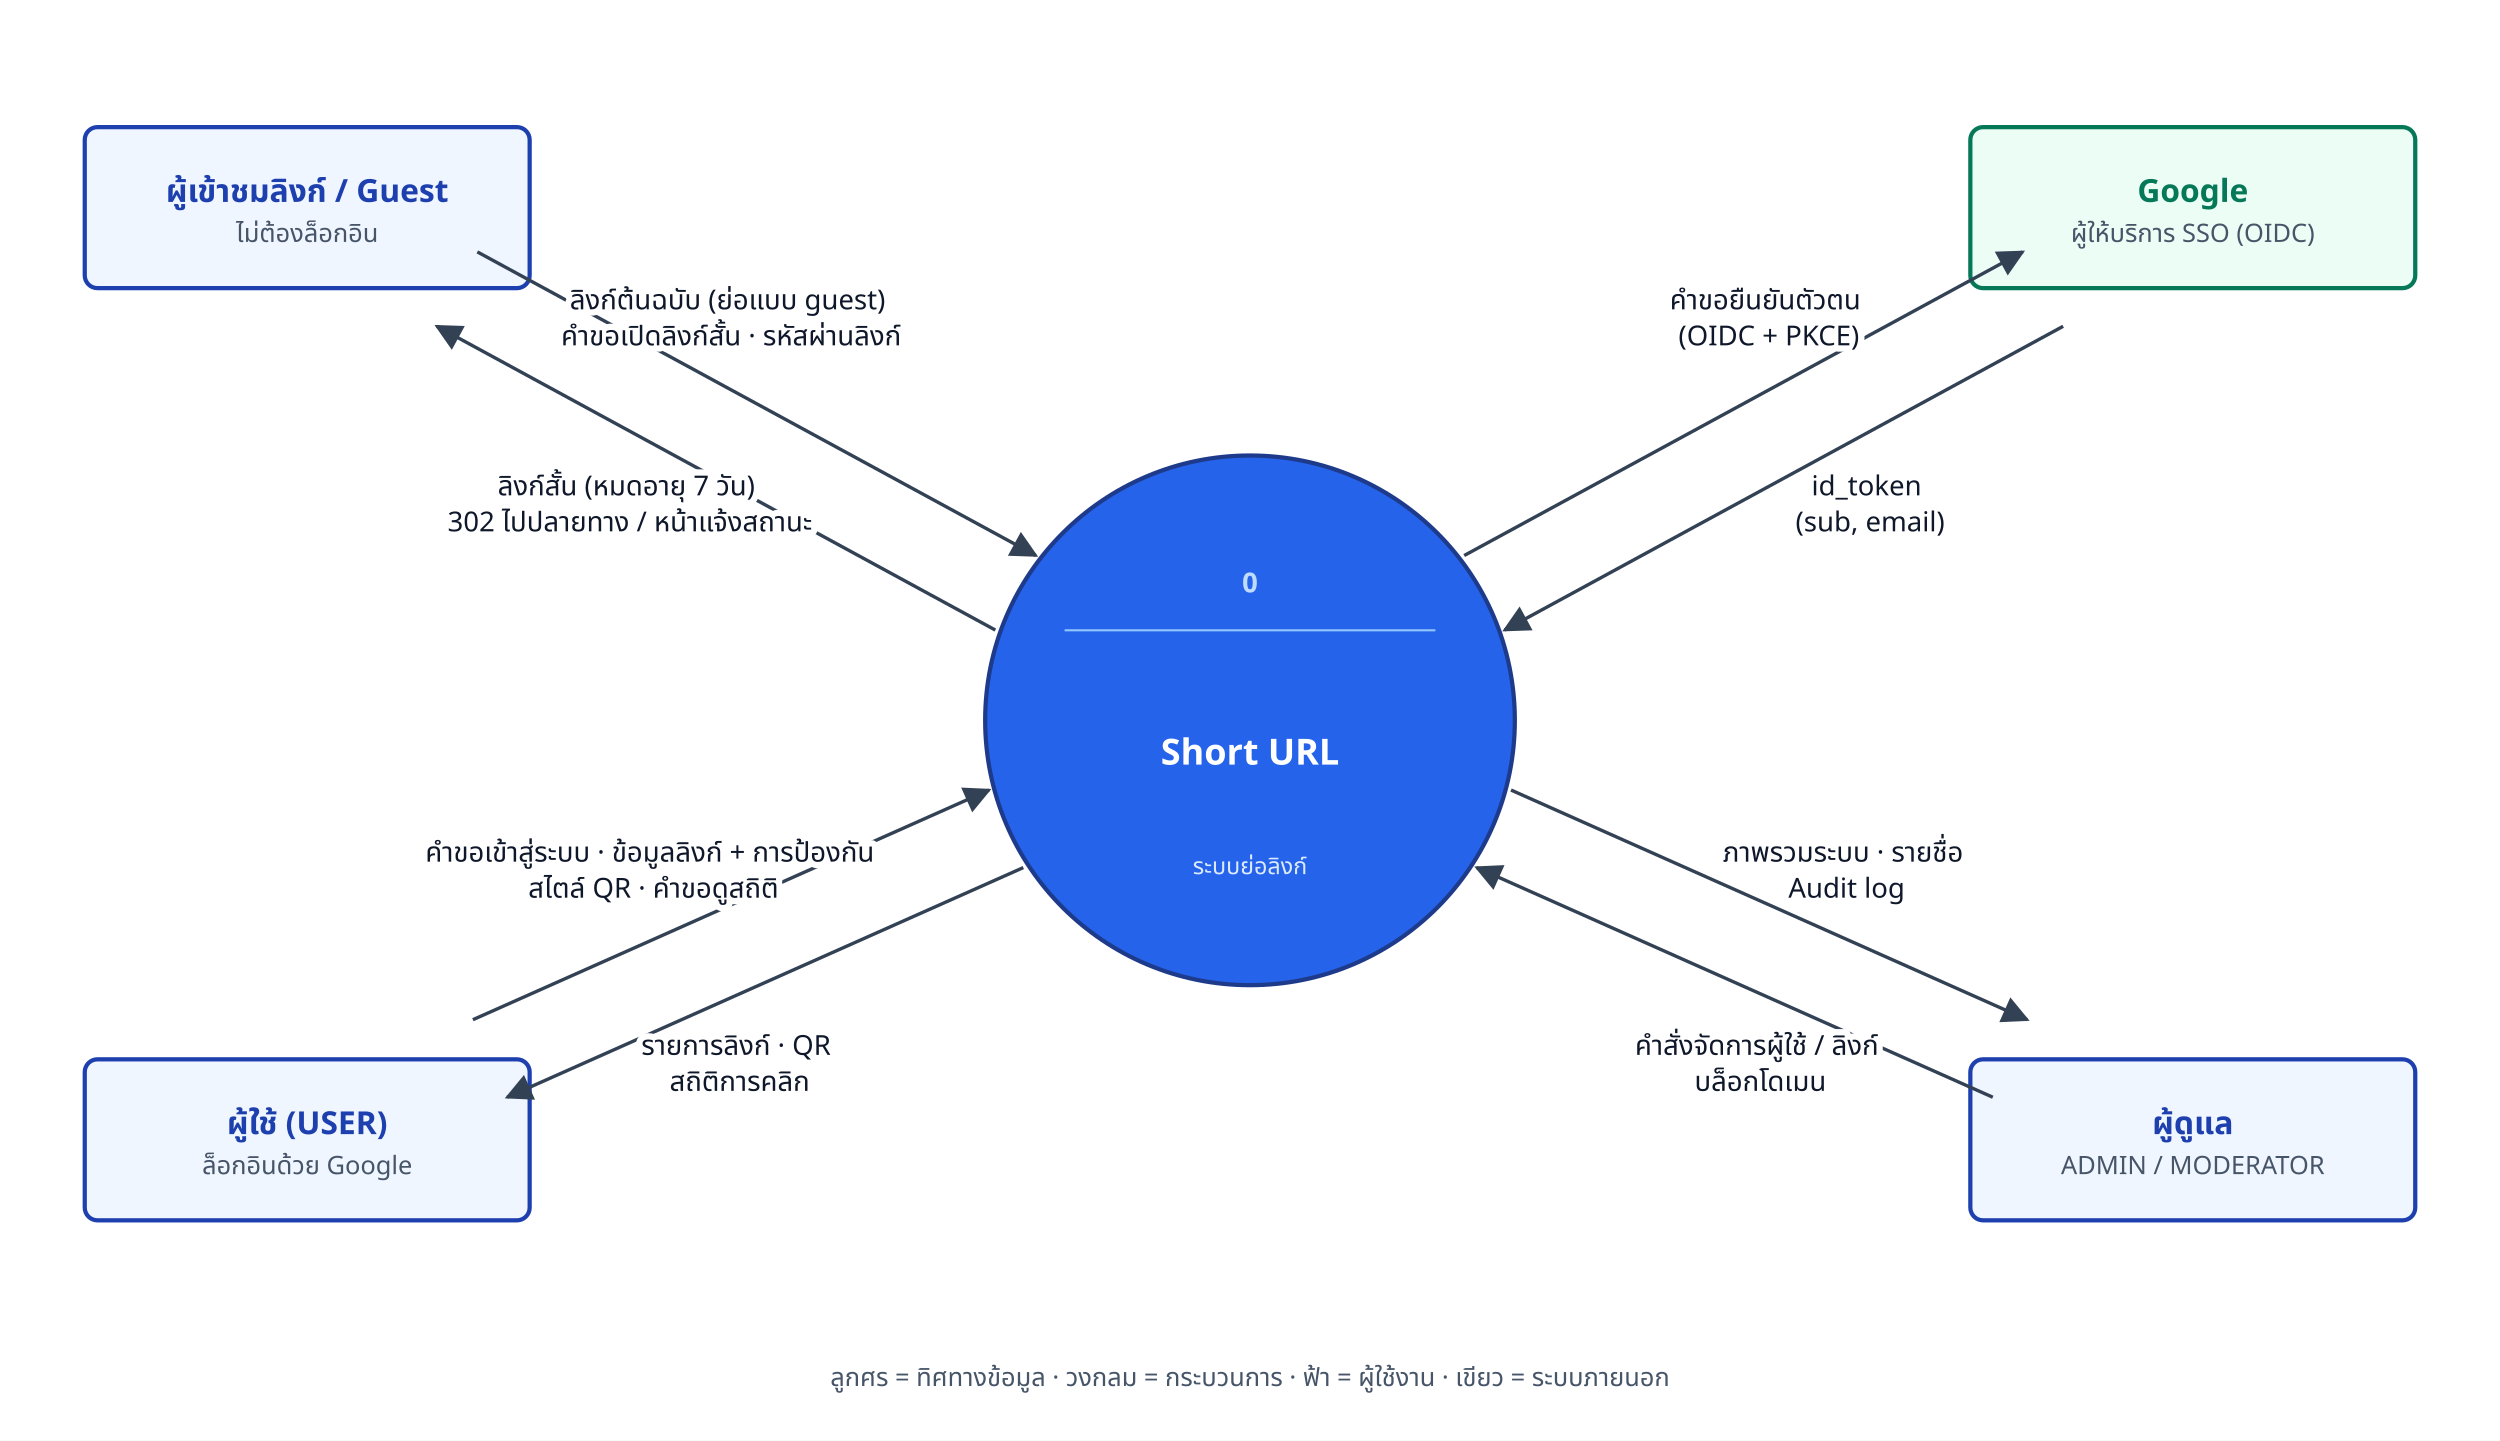
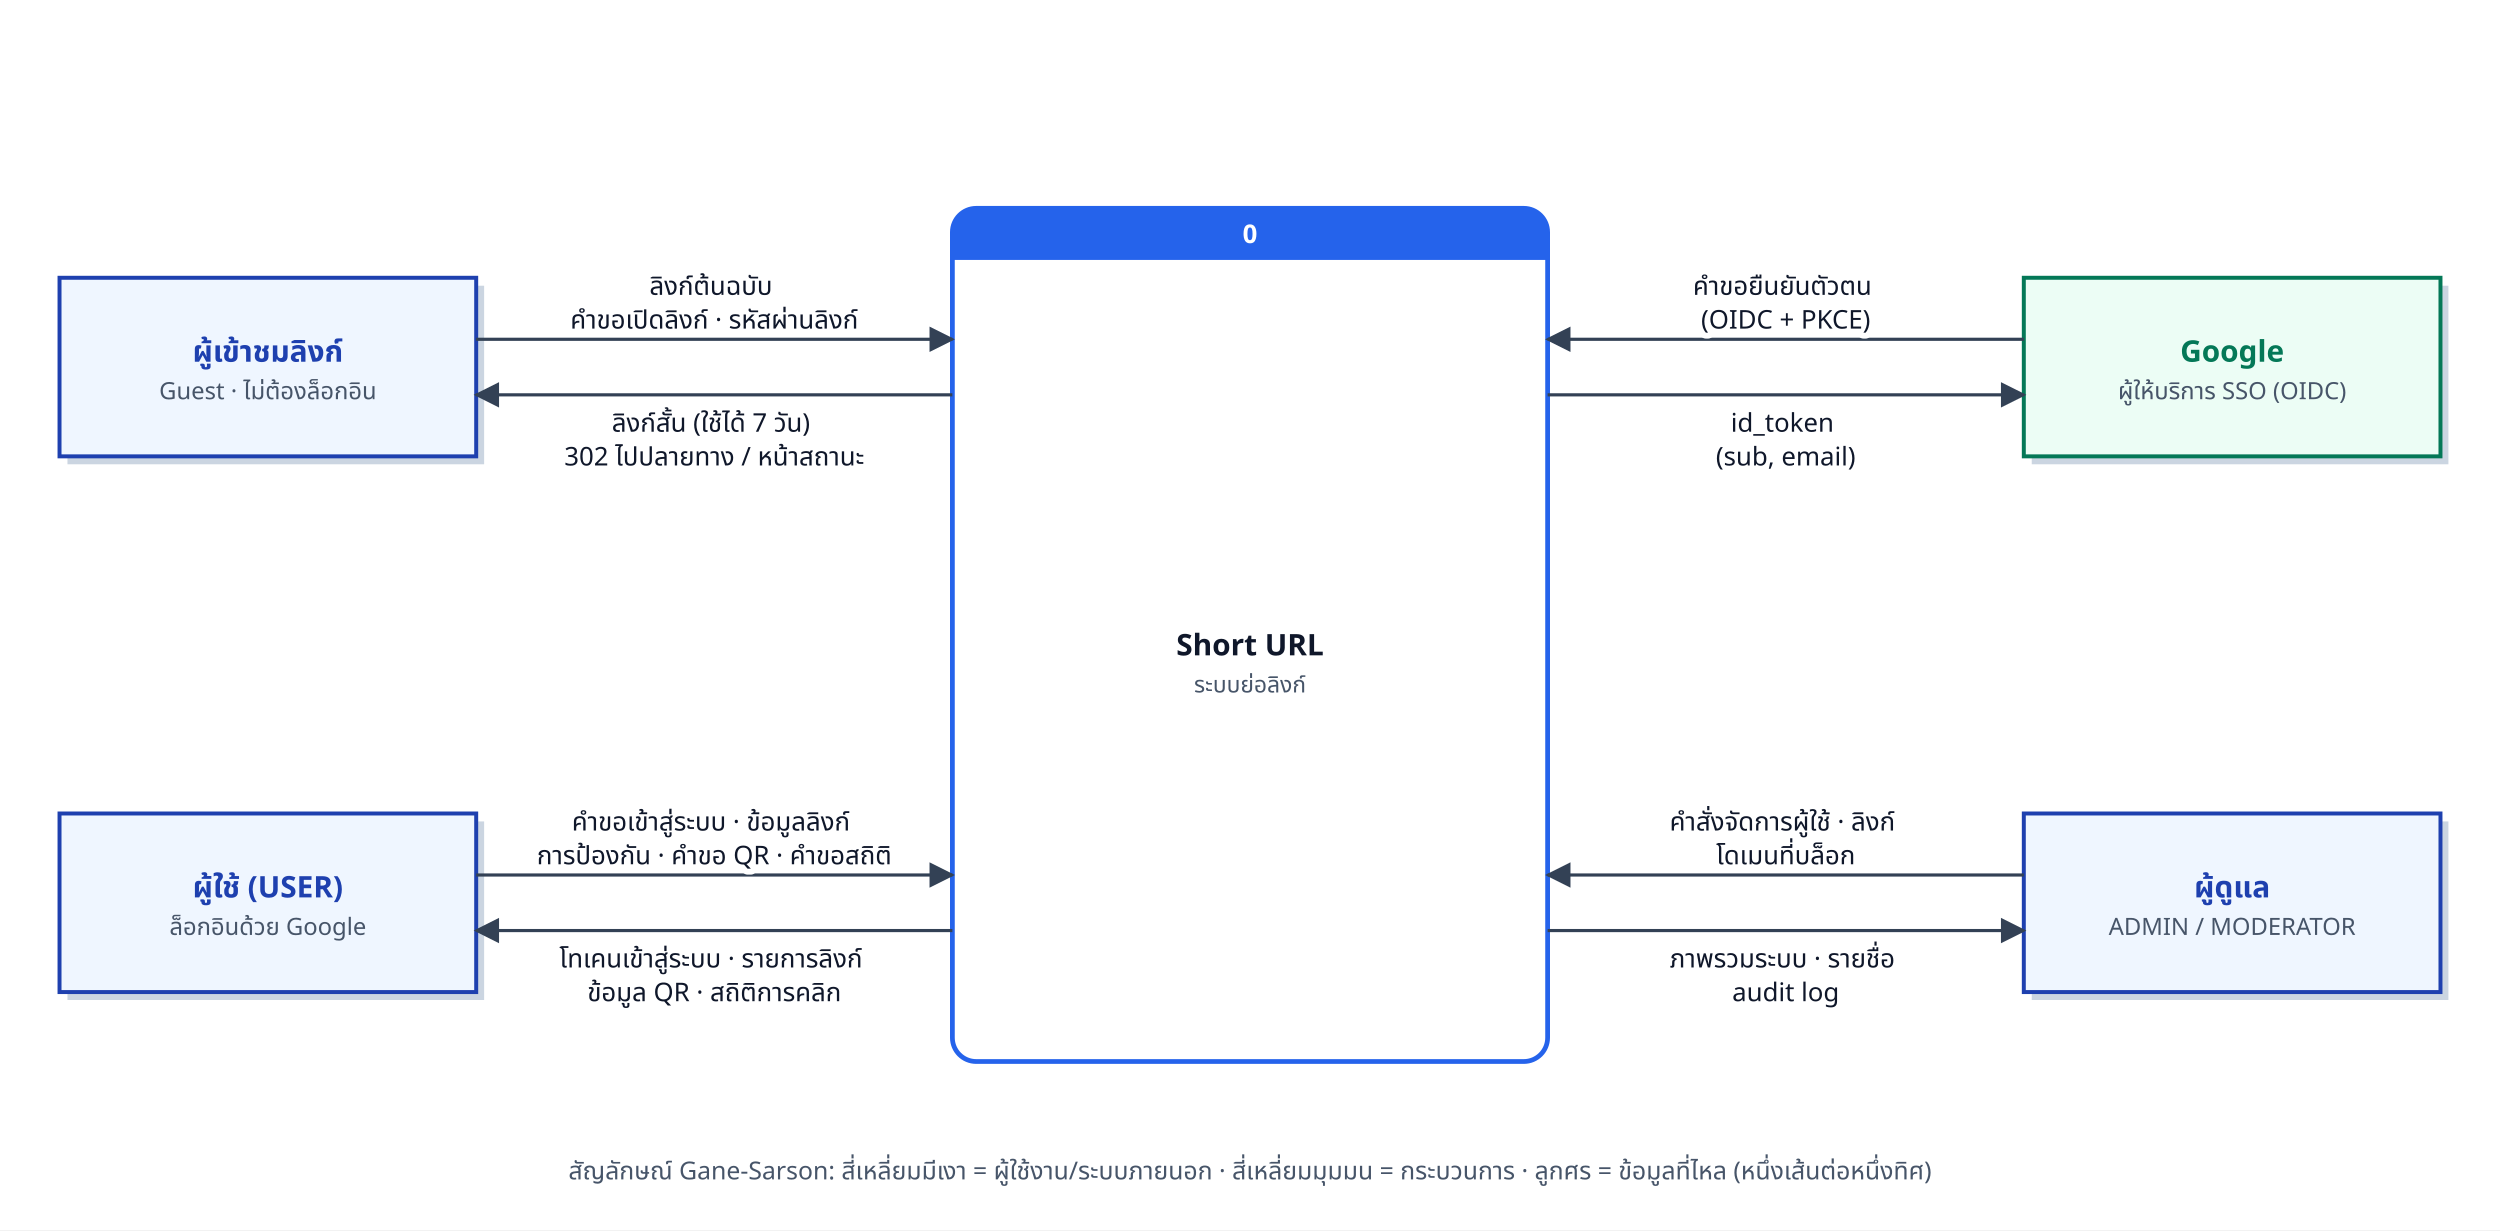
- <svg xmlns="http://www.w3.org/2000/svg" viewBox="0 0 1180 680" width="1180" height="680" role="img" aria-label="DFD Level 0" font-family="'Noto Sans Thai','Sukhumvit Set',Thonburi,'Segoe UI',system-ui,sans-serif">
+ <svg xmlns="http://www.w3.org/2000/svg" viewBox="0 0 1260 620" width="1260" height="620" role="img" aria-label="DFD Level 0" font-family="'Noto Sans Thai','Sukhumvit Set',Thonburi,'Segoe UI',system-ui,sans-serif">
  <defs>
    <marker id="ah" viewBox="0 0 10 10" refX="9" refY="5" markerWidth="8" markerHeight="8" orient="auto-start-reverse">
      <path d="M0 0L10 5L0 10z" fill="#334155" />
    </marker>
    <marker id="ahs" viewBox="0 0 10 10" refX="1" refY="5" markerWidth="8" markerHeight="8" orient="auto-start-reverse">
      <path d="M10 0L0 5L10 10z" fill="#334155" />
    </marker>
  </defs>
-   <rect width="1180" height="680" fill="#fff" />
-   <circle cx="590" cy="340" r="125" fill="#2563eb" stroke="#1e3a8a" stroke-width="2" />
-   <text x="590" text-anchor="middle" font-size="13" font-weight="700" fill="#bfdbfe">
-     <tspan x="590" y="279.6">0</tspan>
+   <rect width="1260" height="620" fill="#fff" />
+   <rect x="480" y="105" width="300" height="430" rx="12" fill="#fff" stroke="#2563eb" stroke-width="2.4" />
+   <path d="M480 131V117a12 12 0 0 1 12-12H768a12 12 0 0 1 12 12V131z" fill="#2563eb" />
+   <text x="630" text-anchor="middle" font-size="13" font-weight="700" fill="#fff">
+     <tspan x="630" y="122.5">0</tspan>
  </text>
-   <line x1="502.5" x2="677.5" y1="297.5" y2="297.5" stroke="#93c5fd" stroke-width="1" />
-   <text x="590" text-anchor="middle" font-size="17" font-weight="700" fill="#fff">
-     <tspan x="590" y="360.9">Short URL</tspan>
+   <text x="630" text-anchor="middle" font-size="15" font-weight="700" fill="#0f172a">
+     <tspan x="630" y="330.3">Short URL</tspan>
  </text>
-   <text x="590" text-anchor="middle" font-size="11" font-weight="400" fill="#dbeafe">
-     <tspan x="590" y="412.6">ระบบย่อลิงก์</tspan>
+   <text x="630" text-anchor="middle" font-size="11.5" font-weight="400" fill="#475569">
+     <tspan x="630" y="349.0">ระบบย่อลิงก์</tspan>
  </text>
-   <rect x="40" y="60" width="210" height="76" rx="6" fill="#eff6ff" stroke="#1e40af" stroke-width="2" />
-   <text x="145" text-anchor="middle" font-size="15" font-weight="700" fill="#1e40af">
-     <tspan x="145" y="95.3">ผู้เข้าชมลิงก์ / Guest</tspan>
+   <rect x="34" y="144" width="210" height="90" fill="#cbd5e1" />
+   <rect x="30" y="140" width="210" height="90" fill="#eff6ff" stroke="#1e40af" stroke-width="2" />
+   <text x="135" text-anchor="middle" font-size="15" font-weight="700" fill="#1e40af">
+     <tspan x="135" y="182.3">ผู้เข้าชมลิงก์</tspan>
  </text>
-   <text x="145" text-anchor="middle" font-size="12" font-weight="400" fill="#475569">
-     <tspan x="145" y="114.2">ไม่ต้องล็อกอิน</tspan>
+   <text x="135" text-anchor="middle" font-size="12" font-weight="400" fill="#475569">
+     <tspan x="135" y="201.2">Guest · ไม่ต้องล็อกอิน</tspan>
  </text>
-   <rect x="40" y="500" width="210" height="76" rx="6" fill="#eff6ff" stroke="#1e40af" stroke-width="2" />
-   <text x="145" text-anchor="middle" font-size="15" font-weight="700" fill="#1e40af">
-     <tspan x="145" y="535.3">ผู้ใช้ (USER)</tspan>
+   <rect x="34" y="414" width="210" height="90" fill="#cbd5e1" />
+   <rect x="30" y="410" width="210" height="90" fill="#eff6ff" stroke="#1e40af" stroke-width="2" />
+   <text x="135" text-anchor="middle" font-size="15" font-weight="700" fill="#1e40af">
+     <tspan x="135" y="452.3">ผู้ใช้ (USER)</tspan>
  </text>
-   <text x="145" text-anchor="middle" font-size="12" font-weight="400" fill="#475569">
-     <tspan x="145" y="554.2">ล็อกอินด้วย Google</tspan>
+   <text x="135" text-anchor="middle" font-size="12" font-weight="400" fill="#475569">
+     <tspan x="135" y="471.2">ล็อกอินด้วย Google</tspan>
  </text>
-   <rect x="930" y="500" width="210" height="76" rx="6" fill="#eff6ff" stroke="#1e40af" stroke-width="2" />
-   <text x="1035" text-anchor="middle" font-size="15" font-weight="700" fill="#1e40af">
-     <tspan x="1035" y="535.3">ผู้ดูแล</tspan>
+   <rect x="1024" y="144" width="210" height="90" fill="#cbd5e1" />
+   <rect x="1020" y="140" width="210" height="90" fill="#ecfdf5" stroke="#047857" stroke-width="2" />
+   <text x="1125" text-anchor="middle" font-size="15" font-weight="700" fill="#047857">
+     <tspan x="1125" y="182.3">Google</tspan>
  </text>
-   <text x="1035" text-anchor="middle" font-size="12" font-weight="400" fill="#475569">
-     <tspan x="1035" y="554.2">ADMIN / MODERATOR</tspan>
+   <text x="1125" text-anchor="middle" font-size="12" font-weight="400" fill="#475569">
+     <tspan x="1125" y="201.2">ผู้ให้บริการ SSO (OIDC)</tspan>
  </text>
-   <rect x="930" y="60" width="210" height="76" rx="6" fill="#ecfdf5" stroke="#047857" stroke-width="2" />
-   <text x="1035" text-anchor="middle" font-size="15" font-weight="700" fill="#047857">
-     <tspan x="1035" y="95.3">Google</tspan>
+   <rect x="1024" y="414" width="210" height="90" fill="#cbd5e1" />
+   <rect x="1020" y="410" width="210" height="90" fill="#eff6ff" stroke="#1e40af" stroke-width="2" />
+   <text x="1125" text-anchor="middle" font-size="15" font-weight="700" fill="#1e40af">
+     <tspan x="1125" y="452.3">ผู้ดูแล</tspan>
  </text>
-   <text x="1035" text-anchor="middle" font-size="12" font-weight="400" fill="#475569">
-     <tspan x="1035" y="114.2">ผู้ให้บริการ SSO (OIDC)</tspan>
+   <text x="1125" text-anchor="middle" font-size="12" font-weight="400" fill="#475569">
+     <tspan x="1125" y="471.2">ADMIN / MODERATOR</tspan>
  </text>
-   <path d="M225.3 118.9 L488.9 262.2" fill="none" stroke="#334155" stroke-width="1.6" marker-end="url(#ah)" />
-   <path d="M469.8 297.4 L206.2 154" fill="none" stroke="#334155" stroke-width="1.6" marker-end="url(#ah)" />
-   <path d="M223.2 481.3 L466.8 372.9" fill="none" stroke="#334155" stroke-width="1.6" marker-end="url(#ah)" />
-   <path d="M483 409.5 L239.4 517.9" fill="none" stroke="#334155" stroke-width="1.6" marker-end="url(#ah)" />
-   <path d="M940.6 517.9 L697 409.5" fill="none" stroke="#334155" stroke-width="1.6" marker-end="url(#ah)" />
-   <path d="M713.2 372.9 L956.8 481.3" fill="none" stroke="#334155" stroke-width="1.6" marker-end="url(#ah)" />
-   <path d="M973.8 154 L710.2 297.4" fill="none" stroke="#334155" stroke-width="1.6" marker-end="url(#ah)" />
-   <path d="M691.1 262.2 L954.7 118.9" fill="none" stroke="#334155" stroke-width="1.6" marker-end="url(#ah)" />
-   <text x="590" text-anchor="middle" font-size="12" font-weight="400" fill="#475569">
-     <tspan x="590" y="654.2">ลูกศร = ทิศทางข้อมูล · วงกลม = กระบวนการ · ฟ้า = ผู้ใช้งาน · เขียว = ระบบภายนอก</tspan>
+   <path d="M240 171 L480 171" fill="none" stroke="#334155" stroke-width="1.6" marker-end="url(#ah)" />
+   <path d="M480 199 L240 199" fill="none" stroke="#334155" stroke-width="1.6" marker-end="url(#ah)" />
+   <path d="M240 441 L480 441" fill="none" stroke="#334155" stroke-width="1.6" marker-end="url(#ah)" />
+   <path d="M480 469 L240 469" fill="none" stroke="#334155" stroke-width="1.6" marker-end="url(#ah)" />
+   <path d="M1020 171 L780 171" fill="none" stroke="#334155" stroke-width="1.6" marker-end="url(#ah)" />
+   <path d="M780 199 L1020 199" fill="none" stroke="#334155" stroke-width="1.6" marker-end="url(#ah)" />
+   <path d="M1020 441 L780 441" fill="none" stroke="#334155" stroke-width="1.6" marker-end="url(#ah)" />
+   <path d="M780 469 L1020 469" fill="none" stroke="#334155" stroke-width="1.6" marker-end="url(#ah)" />
+   <text x="630" text-anchor="middle" font-size="12.5" font-weight="400" fill="#475569">
+     <tspan x="630" y="594.4">สัญลักษณ์ Gane-Sarson: สี่เหลี่ยมมีเงา = ผู้ใช้งาน/ระบบภายนอก · สี่เหลี่ยมมุมมน = กระบวนการ · ลูกศร = ข้อมูลที่ไหล (หนึ่งเส้นต่อหนึ่งทิศ)</tspan>
  </text>
  <g font-size="13" fill="#0f172a" stroke="#fff" stroke-width="6" stroke-linejoin="round" paint-order="stroke" style="paint-order:stroke">
-     <text x="345.1" text-anchor="middle" font-size="13" font-weight="400" fill="#0f172a">
-       <tspan x="345.1" y="146.0">ลิงก์ต้นฉบับ (ย่อแบบ guest)</tspan>
-       <tspan x="345.1" y="163.0">คำขอเปิดลิงก์สั้น · รหัสผ่านลิงก์</tspan>
+     <text x="360" text-anchor="middle" font-size="13" font-weight="400" fill="#0f172a">
+       <tspan x="360" y="148.6">ลิงก์ต้นฉบับ</tspan>
+       <tspan x="360" y="165.6">คำขอเปิดลิงก์ · รหัสผ่านลิงก์</tspan>
    </text>
  </g>
  <g font-size="13" fill="#0f172a" stroke="#fff" stroke-width="6" stroke-linejoin="round" paint-order="stroke" style="paint-order:stroke">
-     <text x="297.3" text-anchor="middle" font-size="13" font-weight="400" fill="#0f172a">
-       <tspan x="297.3" y="233.8">ลิงก์สั้น (หมดอายุ 7 วัน)</tspan>
-       <tspan x="297.3" y="250.8">302 ไปปลายทาง / หน้าแจ้งสถานะ</tspan>
+     <text x="360" text-anchor="middle" font-size="13" font-weight="400" fill="#0f172a">
+       <tspan x="360" y="217.6">ลิงก์สั้น (ใช้ได้ 7 วัน)</tspan>
+       <tspan x="360" y="234.6">302 ไปปลายทาง / หน้าสถานะ</tspan>
    </text>
  </g>
  <g font-size="13" fill="#0f172a" stroke="#fff" stroke-width="6" stroke-linejoin="round" paint-order="stroke" style="paint-order:stroke">
-     <text x="308.4" text-anchor="middle" font-size="13" font-weight="400" fill="#0f172a">
-       <tspan x="308.4" y="406.7">คำขอเข้าสู่ระบบ · ข้อมูลลิงก์ + การป้องกัน</tspan>
-       <tspan x="308.4" y="423.7">สไตล์ QR · คำขอดูสถิติ</tspan>
+     <text x="360" text-anchor="middle" font-size="13" font-weight="400" fill="#0f172a">
+       <tspan x="360" y="418.6">คำขอเข้าสู่ระบบ · ข้อมูลลิงก์</tspan>
+       <tspan x="360" y="435.6">การป้องกัน · คำขอ QR · คำขอสถิติ</tspan>
    </text>
  </g>
  <g font-size="13" fill="#0f172a" stroke="#fff" stroke-width="6" stroke-linejoin="round" paint-order="stroke" style="paint-order:stroke">
-     <text x="349.1" text-anchor="middle" font-size="13" font-weight="400" fill="#0f172a">
-       <tspan x="349.1" y="497.9">รายการลิงก์ · QR</tspan>
-       <tspan x="349.1" y="514.9">สถิติการคลิก</tspan>
+     <text x="360" text-anchor="middle" font-size="13" font-weight="400" fill="#0f172a">
+       <tspan x="360" y="487.6">โทเคนเข้าสู่ระบบ · รายการลิงก์</tspan>
+       <tspan x="360" y="504.6">ข้อมูล QR · สถิติการคลิก</tspan>
    </text>
  </g>
  <g font-size="13" fill="#0f172a" stroke="#fff" stroke-width="6" stroke-linejoin="round" paint-order="stroke" style="paint-order:stroke">
-     <text x="830.9" text-anchor="middle" font-size="13" font-weight="400" fill="#0f172a">
-       <tspan x="830.9" y="497.9">คำสั่งจัดการผู้ใช้ / ลิงก์</tspan>
-       <tspan x="830.9" y="514.9">บล็อกโดเมน</tspan>
+     <text x="900" text-anchor="middle" font-size="13" font-weight="400" fill="#0f172a">
+       <tspan x="900" y="148.6">คำขอยืนยันตัวตน</tspan>
+       <tspan x="900" y="165.6">(OIDC + PKCE)</tspan>
    </text>
  </g>
  <g font-size="13" fill="#0f172a" stroke="#fff" stroke-width="6" stroke-linejoin="round" paint-order="stroke" style="paint-order:stroke">
-     <text x="871.6" text-anchor="middle" font-size="13" font-weight="400" fill="#0f172a">
-       <tspan x="871.6" y="406.7">ภาพรวมระบบ · รายชื่อ</tspan>
-       <tspan x="871.6" y="423.7">Audit log</tspan>
+     <text x="900" text-anchor="middle" font-size="13" font-weight="400" fill="#0f172a">
+       <tspan x="900" y="217.6">id_token</tspan>
+       <tspan x="900" y="234.6">(sub, email)</tspan>
    </text>
  </g>
  <g font-size="13" fill="#0f172a" stroke="#fff" stroke-width="6" stroke-linejoin="round" paint-order="stroke" style="paint-order:stroke">
-     <text x="882.7" text-anchor="middle" font-size="13" font-weight="400" fill="#0f172a">
-       <tspan x="882.7" y="233.8">id_token</tspan>
-       <tspan x="882.7" y="250.8">(sub, email)</tspan>
+     <text x="900" text-anchor="middle" font-size="13" font-weight="400" fill="#0f172a">
+       <tspan x="900" y="418.6">คำสั่งจัดการผู้ใช้ · ลิงก์</tspan>
+       <tspan x="900" y="435.6">โดเมนที่บล็อก</tspan>
    </text>
  </g>
  <g font-size="13" fill="#0f172a" stroke="#fff" stroke-width="6" stroke-linejoin="round" paint-order="stroke" style="paint-order:stroke">
-     <text x="834.9" text-anchor="middle" font-size="13" font-weight="400" fill="#0f172a">
-       <tspan x="834.9" y="146.0">คำขอยืนยันตัวตน</tspan>
-       <tspan x="834.9" y="163.0">(OIDC + PKCE)</tspan>
+     <text x="900" text-anchor="middle" font-size="13" font-weight="400" fill="#0f172a">
+       <tspan x="900" y="487.6">ภาพรวมระบบ · รายชื่อ</tspan>
+       <tspan x="900" y="504.6">audit log</tspan>
    </text>
  </g>
</svg>
